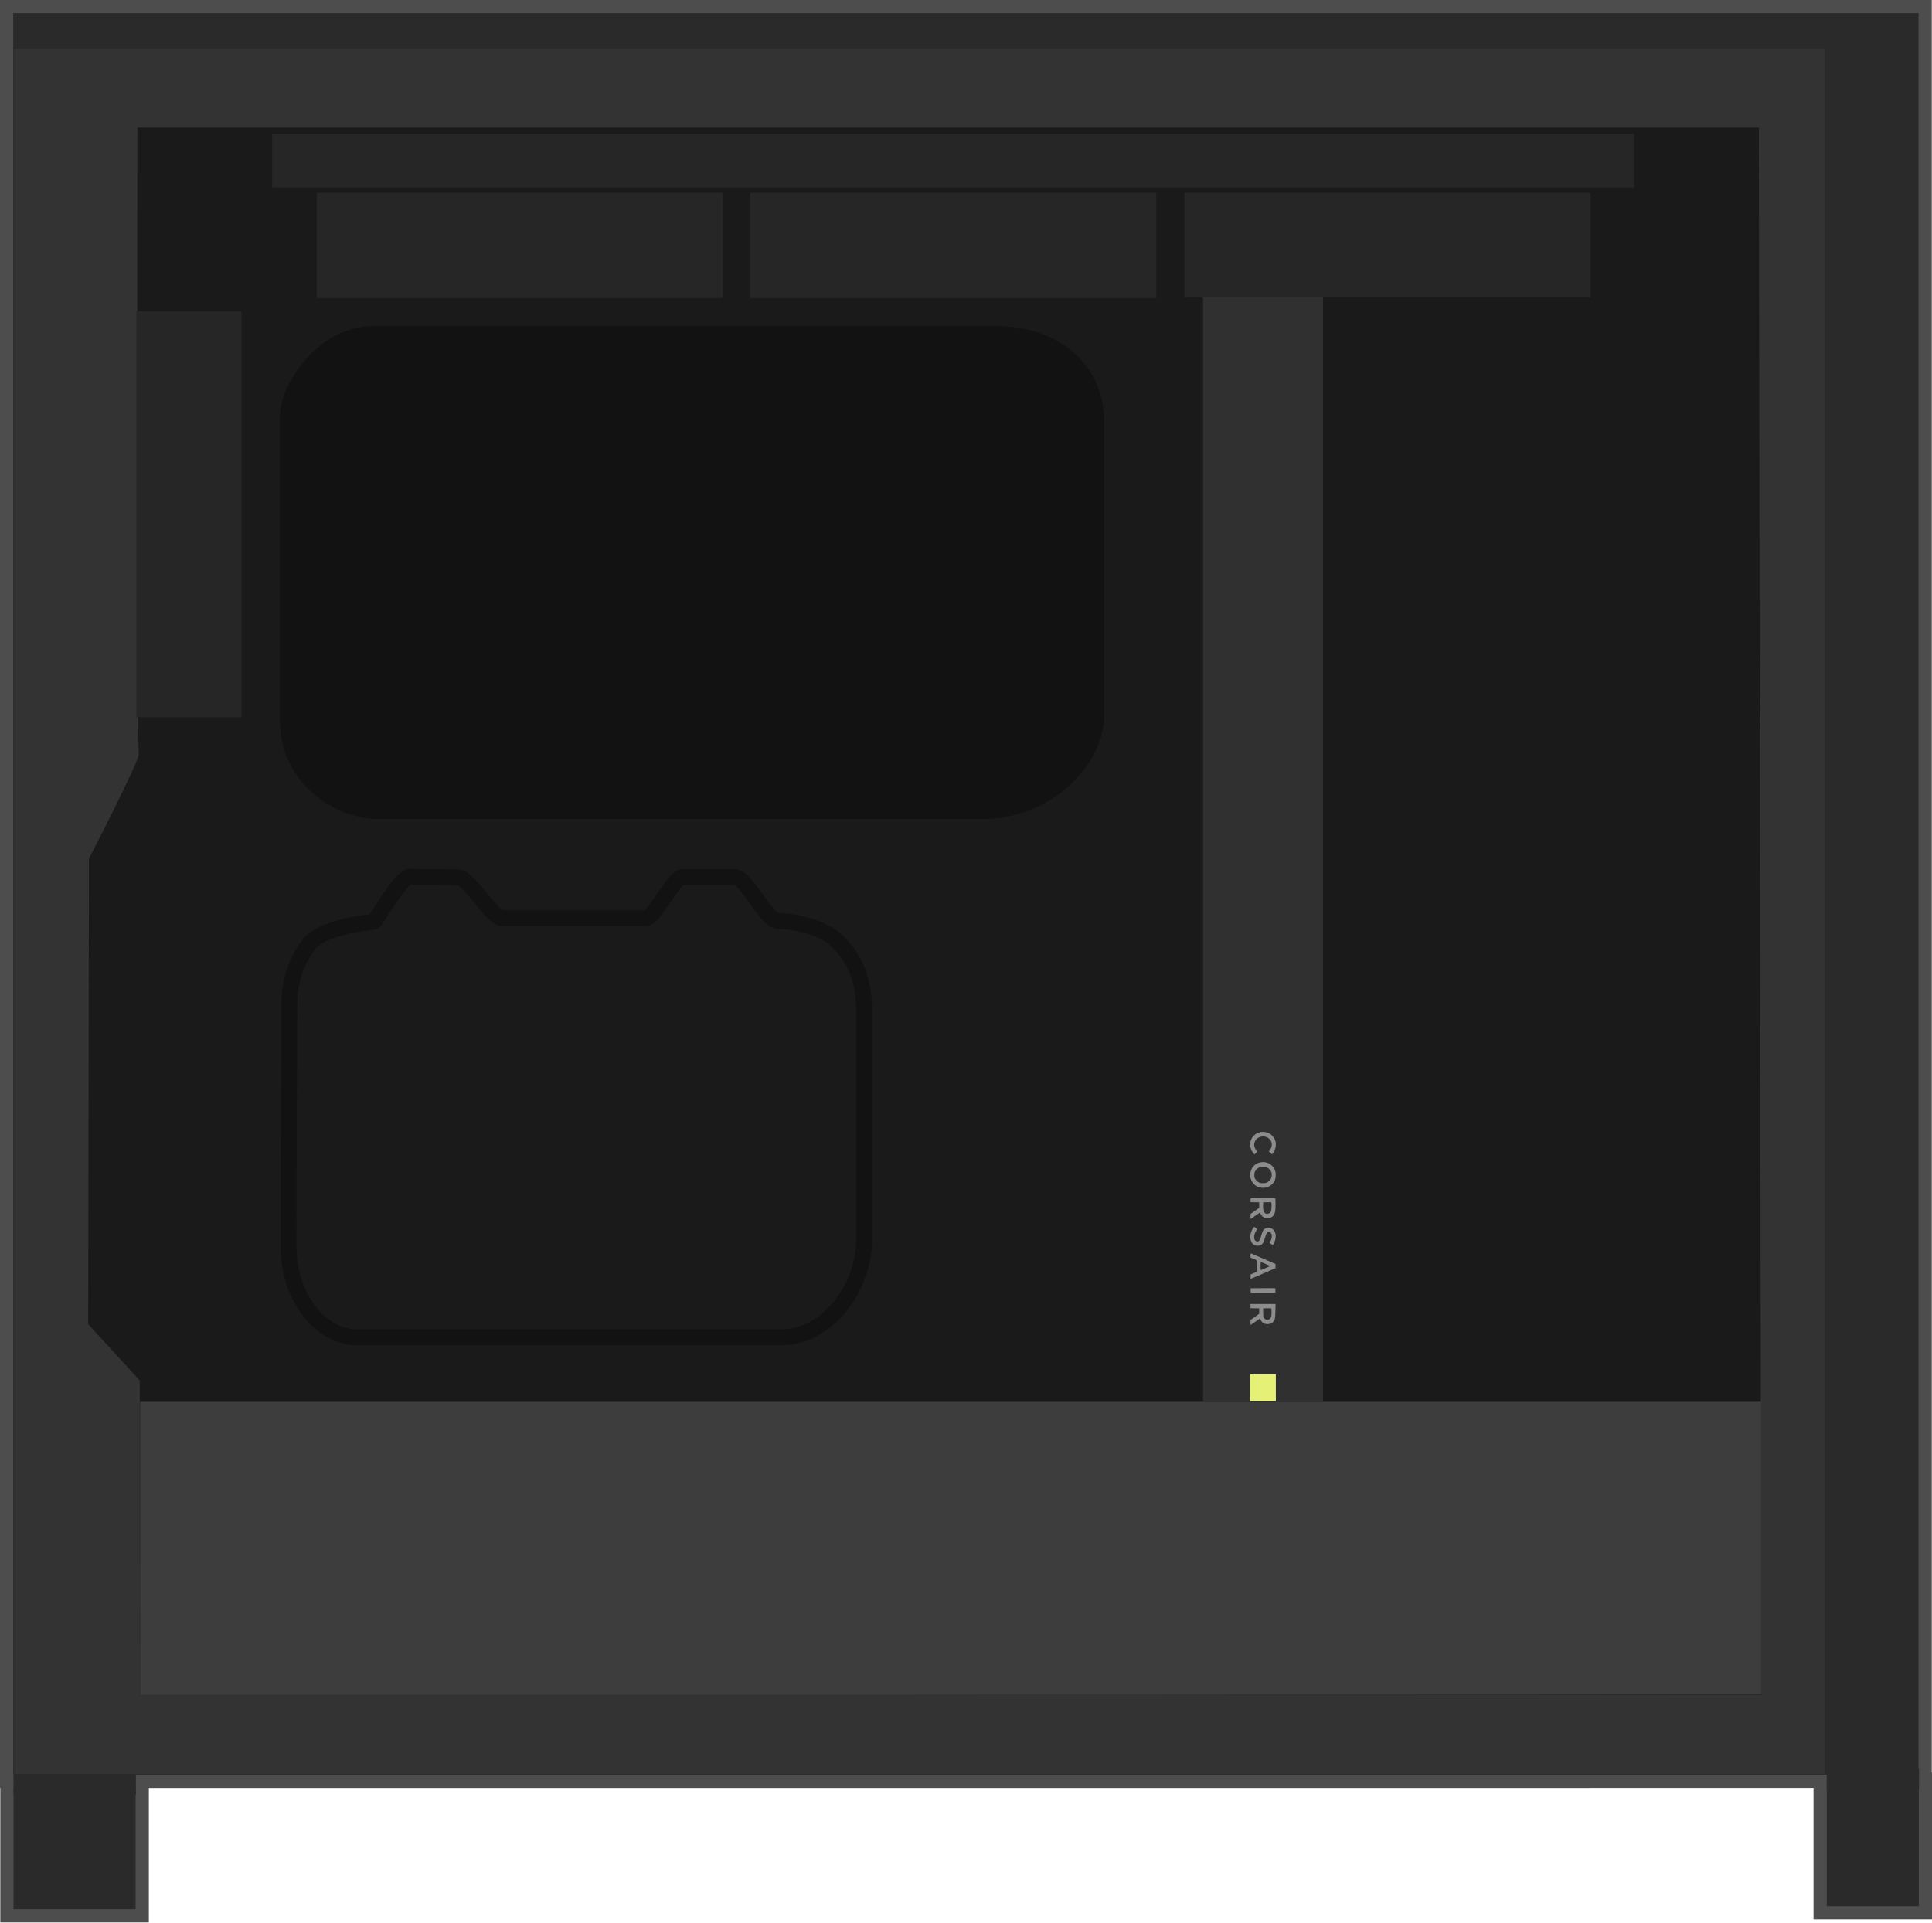
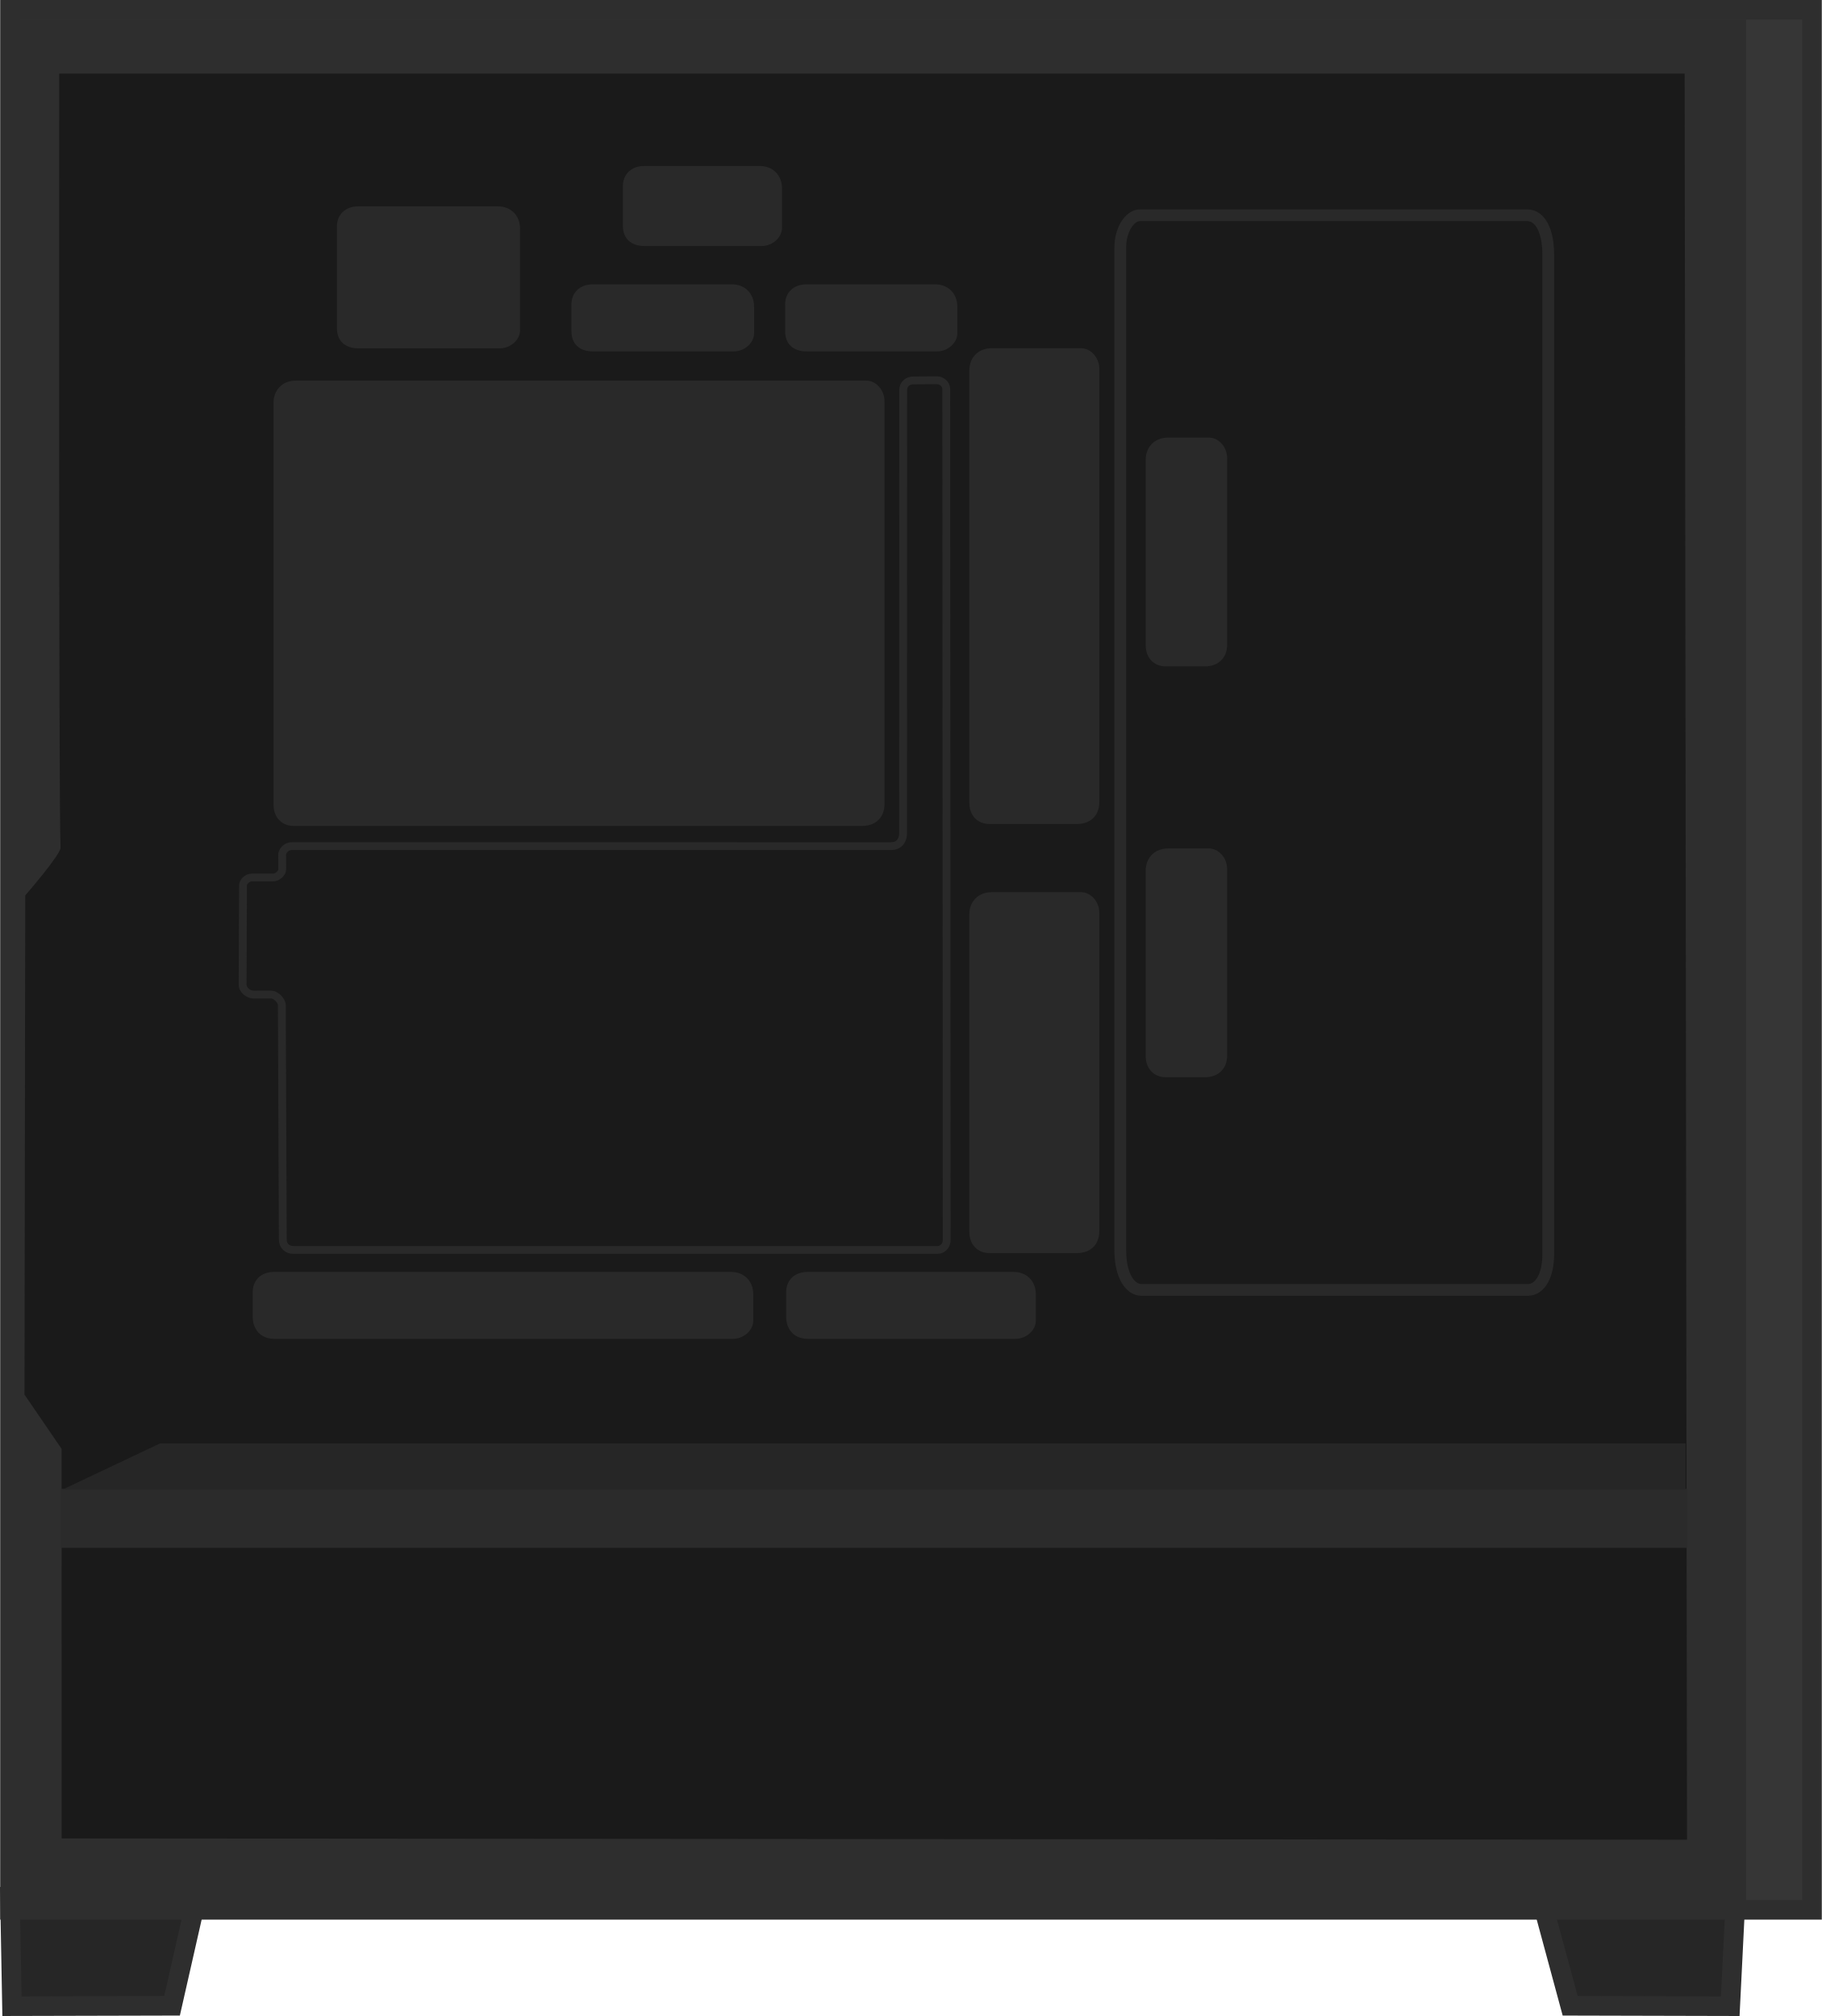
- <svg xmlns="http://www.w3.org/2000/svg" version="1.1" width="365.109" height="363.395" viewBox="0,0,365.109,363.395">
-   <g transform="translate(-56.52275,1.25)">
+ <svg xmlns="http://www.w3.org/2000/svg" version="1.1" width="232.616" height="257.46" viewBox="0,0,232.616,257.46">
+   <g transform="translate(-123.6807,-51.27174)">
    <g data-paper-data="{&quot;isPaintingLayer&quot;:true}" fill-rule="nonzero" stroke-linecap="butt" stroke-linejoin="miter" stroke-miterlimit="10" stroke-dasharray="" stroke-dashoffset="0" style="mix-blend-mode: normal">
-       <path d="M57.829,360.895v-25.286h25.572v25.286z" fill="#2a2a2a" stroke="#4d4d4d" stroke-width="2.5" />
-       <path d="M400.491,360.321v-25.286h19.89v25.286z" fill="#2a2a2a" stroke="#4d4d4d" stroke-width="2.5" />
-       <path d="M60.383,335.459v-328.16h295.3v328.16z" fill="#2e2e2e" stroke="#4d4d4d" stroke-width="2.5" />
-       <path d="M57.773,335.459v-335.459h362.566v335.459z" fill="#2a2a2a" stroke="#4d4d4d" stroke-width="2.5" />
-       <path d="M59.063,337.998v-5.077h23.14v5.077z" fill="#2a2a2a" stroke="none" stroke-width="0" />
-       <path d="M360.133,299.372v-76.759h19.89v76.759z" fill="#262626" stroke="none" stroke-width="0" />
-       <path d="M359.994,217.308v-76.759h19.89v76.759z" fill="#262626" stroke="none" stroke-width="0" />
-       <path d="M391.526,49.73v258.396h-11.148v-258.396z" fill="#262626" stroke="#1a1a1a" stroke-width="1" />
-       <path d="M359.994,135.423v-76.759h19.89v76.759z" fill="#262626" stroke="none" stroke-width="0" />
-       <path d="M59.16,334.073v-326.072h342.192v326.072z" fill="#333333" stroke="none" stroke-width="0" />
-       <path d="M82.935,259.697l-9.747,-10.637l0.142,-87.995c0,0 9.473,-18.381 9.412,-19.715c-0.38,-8.44 -0.255,-118.452 -0.255,-118.452h306.427l0.448,296.277l-306.416,-0.252z" fill="#1a1a1a" stroke="none" stroke-width="0" />
-       <path d="M83.001,319.089v-55.355h306.362v55.355z" fill="#3d3d3d" stroke="none" stroke-width="0" />
-       <path d="M109.437,135.138c0,-19.401 0,-48.552 0,-57.962c0,-5.452 6.945,-16.799 17.749,-16.799c14.542,0 82.55,0 117.361,0c12.445,0 20.647,7.625 20.647,18.117c0,18.216 0,45.073 0,55.657c0,8.559 -9.321,19.427 -23.182,19.427c-34.234,0 -96.16,0 -113.739,0c-9.16,0 -18.836,-7.425 -18.836,-18.439z" fill="#121212" stroke="none" stroke-width="0" />
-       <path d="M283.871,263.673v-239.965h22.678v239.965z" fill="#303030" stroke="none" stroke-width="0" />
-       <g fill="#8c8c8c" stroke="none" stroke-width="1">
-         <path d="M297.04,216.797l-0.133,0.161l-0.3,-0.265l-0.305,-0.265l0.202,-0.265c0.518,-0.68 0.478,-1.584 -0.098,-2.131c-0.668,-0.645 -1.867,-0.599 -2.466,0.086c-0.236,0.265 -0.403,0.691 -0.403,1.02c0,0.305 0.167,0.76 0.38,1.043l0.207,0.271l-0.265,0.265l-0.271,0.265l-0.173,-0.202c-0.565,-0.662 -0.755,-1.498 -0.542,-2.327c0.115,-0.438 0.317,-0.772 0.668,-1.1c0.916,-0.858 2.408,-0.858 3.324,-0.006c0.305,0.282 0.611,0.801 0.697,1.164c0.184,0.783 -0.023,1.682 -0.524,2.287z" data-paper-data="{&quot;index&quot;:null}" />
-         <path d="M297.49,221.734c-0.357,0.985 -1.325,1.607 -2.414,1.544c-0.639,-0.04 -1.054,-0.207 -1.469,-0.593c-0.703,-0.651 -0.968,-1.555 -0.732,-2.477c0.253,-0.956 0.945,-1.59 1.947,-1.757c1.204,-0.213 2.385,0.542 2.719,1.728c0.109,0.392 0.081,1.181 -0.052,1.555zM296.792,220.346c-0.115,-0.363 -0.478,-0.755 -0.847,-0.922c-0.455,-0.196 -1.06,-0.19 -1.498,0.023c-0.351,0.173 -0.553,0.374 -0.755,0.755c-0.098,0.184 -0.127,0.334 -0.127,0.668c0,0.38 0.023,0.478 0.179,0.749c0.202,0.351 0.582,0.651 0.962,0.755c0.323,0.086 0.997,0.04 1.25,-0.086c0.282,-0.144 0.622,-0.478 0.76,-0.755c0.156,-0.294 0.184,-0.841 0.075,-1.187z" data-paper-data="{&quot;index&quot;:null}" />
-         <path d="M297.196,233.878l-0.156,0.236l-0.265,-0.184c-0.144,-0.104 -0.288,-0.202 -0.317,-0.219c-0.029,-0.017 0.029,-0.156 0.121,-0.3c0.225,-0.363 0.317,-0.72 0.288,-1.118c-0.023,-0.277 -0.058,-0.351 -0.213,-0.49c-0.219,-0.196 -0.449,-0.207 -0.662,-0.04c-0.104,0.081 -0.19,0.259 -0.3,0.616c-0.323,1.072 -0.374,1.21 -0.582,1.452c-0.259,0.305 -0.49,0.403 -0.922,0.403c-0.778,-0.006 -1.285,-0.536 -1.371,-1.44c-0.063,-0.639 0.179,-1.463 0.599,-2.011c0.121,-0.156 0.15,-0.15 0.542,0.184l0.167,0.138l-0.213,0.317c-0.253,0.386 -0.374,0.766 -0.374,1.181c0,0.513 0.236,0.824 0.622,0.824c0.265,0 0.449,-0.219 0.593,-0.714c0.38,-1.325 0.513,-1.573 0.933,-1.769c0.294,-0.132 0.772,-0.144 1.066,-0.017c0.392,0.161 0.691,0.542 0.818,1.043c0.127,0.518 -0.046,1.417 -0.374,1.907z" data-paper-data="{&quot;index&quot;:null}" />
-         <path d="M297.57,226.297c0,1.198 -0.052,1.619 -0.248,1.999c-0.542,1.031 -2.189,0.945 -2.581,-0.132c-0.04,-0.115 -0.092,-0.207 -0.115,-0.207c-0.017,0 -0.415,0.271 -0.881,0.605c-0.467,0.334 -0.858,0.605 -0.87,0.605c-0.017,0 -0.029,-0.213 -0.029,-0.472l0.006,-0.478l0.818,-0.576l0.818,-0.576v-0.518v-0.518l-0.824,-0.017l-0.824,-0.017l0.017,-0.386l0.017,-0.386l2.276,-0.017c1.25,-0.006 2.31,0 2.345,0.017c0.058,0.017 0.075,0.288 0.075,1.077zM296.752,226.026c-0.046,-0.017 -0.403,-0.023 -0.801,-0.017l-0.714,0.017l-0.017,0.651c-0.017,0.772 0.046,1.06 0.305,1.319c0.161,0.161 0.23,0.19 0.461,0.19c0.334,0 0.57,-0.132 0.703,-0.403c0.138,-0.277 0.19,-1.711 0.063,-1.757z" data-paper-data="{&quot;index&quot;:null}" />
-         <path d="M297.57,237.686v0.392l-0.006,0.392l-2.252,0.979c-1.239,0.542 -2.299,0.997 -2.362,1.02c-0.104,0.04 -0.109,0.017 -0.092,-0.392l0.017,-0.438l0.565,-0.23l0.559,-0.236v-1.106v-1.112l-0.576,-0.242l-0.576,-0.248v-0.398c0,-0.225 0.023,-0.392 0.058,-0.392c0.035,0 0.985,0.403 2.12,0.899c1.129,0.495 2.166,0.951 2.304,1.008zM296.579,238.066c0.017,-0.017 -1.746,-0.778 -1.797,-0.778c-0.017,0 -0.035,0.351 -0.035,0.783c0,0.605 0.017,0.778 0.075,0.755c0.035,-0.017 0.444,-0.19 0.904,-0.386c0.461,-0.196 0.841,-0.363 0.853,-0.374z" data-paper-data="{&quot;index&quot;:null}" />
-         <path d="M297.559,242.687l-0.017,0.392h-2.333h-2.333v-0.403v-0.403l2.276,-0.017c1.25,-0.006 2.31,0 2.35,0.017c0.052,0.017 0.069,0.138 0.058,0.415z" data-paper-data="{&quot;index&quot;:null}" />
-         <path d="M297.582,245.239l-0.029,1.285c-0.012,0.703 -0.058,1.371 -0.092,1.481c-0.213,0.686 -0.691,1.037 -1.406,1.037c-0.213,0 -0.472,-0.035 -0.582,-0.081c-0.294,-0.121 -0.588,-0.415 -0.709,-0.697c-0.058,-0.144 -0.121,-0.259 -0.144,-0.259c-0.023,0 -0.398,0.253 -0.835,0.565c-0.438,0.311 -0.83,0.582 -0.864,0.611c-0.058,0.029 -0.075,-0.069 -0.075,-0.438v-0.478l0.824,-0.582l0.818,-0.576v-0.513v-0.518l-0.818,-0.017l-0.824,-0.017v-0.398v-0.403h2.368zM296.746,246.068c-0.04,-0.012 -0.398,-0.017 -0.795,-0.012l-0.714,0.017v0.778c0,0.639 0.017,0.812 0.104,0.968c0.346,0.628 1.239,0.507 1.417,-0.19c0.092,-0.369 0.086,-1.521 -0.012,-1.561z" data-paper-data="{&quot;index&quot;:null}" />
-       </g>
-       <path d="M111.05,234.33c0,-18.104 0.146,-37.574 0.146,-46.354c0,-2.787 1.115,-7.487 3.779,-10.809c2.198,-2.742 8.93,-3.855 12.18,-4.17c0.356,-0.018 5.042,-8.52 6.813,-8.501c2.404,0.026 6.752,0.06 9.056,0.087c2.236,0.026 6.445,7.716 8.303,7.716c15.503,0 11.907,0 27.316,0c1.522,0 5.188,-7.748 6.871,-7.748c2.706,0 7.04,0 9.941,0c2.091,0 5.95,8.289 8.019,8.289c3.44,0 8.497,1.345 10.805,3.391c3.382,2.997 5.531,7.302 5.531,13.121c0,16.998 0,34.181 0,44.057c0,7.987 -6.352,18.128 -15.799,18.128c-23.33,0 -68.147,0 -80.126,0c-6.242,0 -12.836,-6.929 -12.836,-17.206z" fill="none" stroke="#121212" stroke-width="3" />
-       <path d="M292.79,263.614v-5.077h4.841v5.077z" fill="#e5f076" stroke="none" stroke-width="0" />
-       <path d="M102.182,57.591v76.759h-19.89v-76.759z" fill="#262626" stroke="none" stroke-width="0" />
-       <path d="M357.105,54.954h-76.759v-19.89h76.759z" fill="#262626" stroke="none" stroke-width="0" />
-       <path d="M107.463,23.561h258.396v11.148h-258.396z" fill="#262626" stroke="#1a1a1a" stroke-width="1" />
-       <path d="M275.04,55.094h-76.759v-19.89h76.759z" fill="#262626" stroke="none" stroke-width="0" />
-       <path d="M193.156,55.094h-76.759v-19.89h76.759z" fill="#262626" stroke="none" stroke-width="0" />
-       <path d="M401.723,336.997v-3.924h17.459v3.924z" fill="#2a2a2a" stroke="none" stroke-width="0" />
+       <path d="M125.21,307.478l-0.257,-13.983l23.886,-0.127l-3.191,14.059z" data-paper-data="{&quot;index&quot;:null}" fill="#262626" stroke="#2e2e2e" stroke-width="2.5" />
+       <path d="M324.167,307.428l-3.803,-14.059l24.935,0.127l-0.694,13.983z" fill="#262626" stroke="#2e2e2e" stroke-width="2.5" />
+       <path d="M124.955,295.175v-242.653h230.091v242.653z" fill="#363636" stroke="#2e2e2e" stroke-width="2.5" />
+       <path d="M126.074,294.018v-240.265h220.556v240.265z" fill="#2e2e2e" stroke="#2b2b2b" stroke-width="0" />
+       <path d="M131.543,236.299l-4.734,-6.924l0.095,-63.752c0,0 4.549,-5.235 4.509,-6.103c-0.255,-5.494 -0.171,-98.851 -0.171,-98.851h207.542l0.301,225.55l-207.534,-0.164z" fill="#1a1a1a" stroke="none" stroke-width="0" />
+       <path d="M131.431,248.949v-7.535h207.694v7.535z" fill="#2b2b2b" stroke="none" stroke-width="0" />
+       <path d="M226.667,87.587c10.181,0 10.692,0 16.424,0c1.535,0 2.829,1.041 2.829,2.88c0,13.065 0,-3.046 0,3.354c0,1.232 -1.193,2.331 -2.63,2.331c-5.569,0 -6.261,0 -16.567,0c-1.769,0 -2.794,-0.948 -2.794,-2.6c0,-12.447 0,3.515 0,-3.399c0,-1.444 1.003,-2.566 2.737,-2.566z" fill="#292929" stroke="none" stroke-width="0" />
+       <path d="M199.381,87.587c10.181,0 12.025,0 17.757,0c1.535,0 2.829,1.041 2.829,2.88c0,13.065 0,-3.046 0,3.354c0,1.232 -1.193,2.331 -2.63,2.331c-5.569,0 -7.594,0 -17.9,0c-1.769,0 -2.794,-0.948 -2.794,-2.6c0,-12.447 0,3.515 0,-3.399c0,-1.444 1.003,-2.566 2.737,-2.566z" fill="#292929" stroke="none" stroke-width="0" />
+       <path d="M205.953,72.47c10.181,0 9.016,0 14.748,0c1.535,0 2.829,1.041 2.829,2.88c0,13.065 0,-1.389 0,5.011c0,1.232 -1.193,2.331 -2.63,2.331c-5.569,0 -4.585,0 -14.891,0c-1.769,0 -2.794,-0.948 -2.794,-2.6c0,-12.447 0,1.858 0,-5.056c0,-1.444 1.003,-2.566 2.737,-2.566z" fill="#292929" stroke="none" stroke-width="0" />
+       <path d="M247.446,153.765c0,-10.181 0,-49.463 0,-55.195c0,-1.535 1.041,-2.829 2.88,-2.829c13.065,0 4.989,0 11.389,0c1.232,0 2.331,1.193 2.331,2.63c0,5.569 0,45.032 0,55.338c0,1.769 -1.186,2.794 -2.838,2.794c-12.447,0 -4.281,0 -11.195,0c-1.444,0 -2.566,-1.003 -2.566,-2.737z" fill="#292929" stroke="none" stroke-width="0" />
+       <path d="M247.446,208.563c0,-10.181 0,-34.793 0,-40.525c0,-1.535 1.041,-2.829 2.88,-2.829c13.065,0 4.989,0 11.389,0c1.232,0 2.331,1.193 2.331,2.63c0,5.569 0,30.361 0,40.667c0,1.769 -1.186,2.794 -2.838,2.794c-12.447,0 -4.281,0 -11.195,0c-1.444,0 -2.566,-1.003 -2.566,-2.737z" fill="#292929" stroke="none" stroke-width="0" />
+       <path d="M169.438,77.625c10.181,0 12.084,0 17.817,0c1.535,0 2.829,1.041 2.829,2.88c0,13.065 0,6.527 0,12.927c0,1.232 -1.193,2.331 -2.63,2.331c-5.569,0 -7.653,0 -17.959,0c-1.769,0 -2.794,-0.948 -2.794,-2.6c0,-12.447 0,-6.058 0,-12.972c0,-1.444 1.003,-2.566 2.737,-2.566z" fill="#292929" stroke="none" stroke-width="0" />
+       <path d="M269.968,133.636c0,-10.181 0,-17.92 0,-23.652c0,-1.535 1.041,-2.829 2.88,-2.829c13.065,0 -1.21,0 5.19,0c1.232,0 2.331,1.193 2.331,2.63c0,5.569 0,13.488 0,23.794c0,1.769 -1.186,2.794 -2.838,2.794c-12.447,0 1.917,0 -4.997,0c-1.444,0 -2.566,-1.003 -2.566,-2.737z" fill="#292929" stroke="none" stroke-width="0" />
+       <path d="M269.968,186.106c0,-10.181 0,-17.92 0,-23.652c0,-1.535 1.041,-2.829 2.88,-2.829c13.065,0 -1.21,0 5.19,0c1.232,0 2.331,1.193 2.331,2.63c0,5.569 0,13.488 0,23.794c0,1.769 -1.186,2.794 -2.838,2.794c-12.447,0 1.917,0 -4.997,0c-1.444,0 -2.566,-1.003 -2.566,-2.737z" fill="#292929" stroke="none" stroke-width="0" />
+       <path d="M226.799,213.706c10.181,0 20.579,0 26.312,0c1.535,0 2.829,1.041 2.829,2.88c0,13.065 0,-3.06 0,3.34c0,1.232 -1.193,2.331 -2.63,2.331c-5.569,0 -16.148,0 -26.454,0c-1.769,0 -2.794,-1.186 -2.794,-2.838c0,-12.447 0,3.767 0,-3.147c0,-1.444 1.003,-2.566 2.737,-2.566z" fill="#292929" stroke="none" stroke-width="0" />
+       <path d="M158.687,213.706c10.181,0 52.612,0 58.344,0c1.535,0 2.829,1.041 2.829,2.88c0,13.065 0,-3.06 0,3.34c0,1.232 -1.193,2.331 -2.63,2.331c-5.569,0 -48.18,0 -58.486,0c-1.769,0 -2.794,-1.186 -2.794,-2.838c0,-12.447 0,3.767 0,-3.147c0,-1.444 1.003,-2.566 2.737,-2.566z" fill="#292929" stroke="none" stroke-width="0" />
+       <path d="M318.737,216.005c-9.782,0 -43.789,0 -49.296,0c-1.475,0 -2.718,-1.832 -2.718,-5.067c0,-22.985 0,-116.816 0,-128.075c0,-2.167 1.146,-4.101 2.527,-4.101c5.351,0 39.531,0 49.433,0c1.7,0 2.684,2.086 2.684,4.993c0,21.898 0,115.572 0,127.735c0,2.541 -0.963,4.515 -2.63,4.515z" fill="none" stroke="#292929" stroke-width="1.5" />
+       <path d="M158.608,154.012c0,-10.181 0,-45.576 0,-51.308c0,-1.535 1.041,-2.829 2.88,-2.829c13.065,0 66.399,0 72.799,0c1.232,0 2.331,1.193 2.331,2.63c0,5.569 0,41.144 0,51.45c0,1.769 -1.186,2.794 -2.838,2.794c-12.447,0 -65.692,0 -72.606,0c-1.444,0 -2.566,-1.003 -2.566,-2.737z" fill="#292929" stroke="none" stroke-width="0" />
+       <path d="M243.412,210.901c-0.897,0 -71.761,0 -82.239,0c-0.836,0 -1.38,-0.538 -1.383,-1.326c-0.022,-5.43 -0.11,-26.965 -0.122,-29.917c-0.003,-0.65 -0.82,-1.372 -1.344,-1.372c-0.836,0.001 -1.782,0.001 -2.286,0.002c-0.569,0 -1.379,-0.538 -1.376,-1.276c0.011,-3.093 0.041,-11.178 0.047,-12.662c0.002,-0.446 0.515,-1.011 1.118,-1.011c0.928,0 2.153,0 2.707,0c0.511,0 1.19,-0.507 1.185,-1.064c-0.006,-0.671 -0.013,-1.44 -0.017,-1.835c-0.003,-0.381 0.421,-1.112 1.268,-1.112c9.716,0.001 70.603,0.004 76.481,0.005c0.899,0 1.538,-0.593 1.538,-1.659c0.003,-9.184 0.017,-53.48 0.013,-56.581c-0.001,-0.741 0.561,-1.234 1.292,-1.239c1.041,-0.008 2.422,-0.018 3.004,-0.022c0.524,-0.004 1.203,0.396 1.203,1.157c0.007,11.042 0.059,97.051 0.061,108.626c0,0.839 -0.646,1.287 -1.15,1.287z" fill="none" stroke="#292929" stroke-width="1" />
+       <path d="M131.631,241.521l12.477,-5.91h194.79v5.91z" fill="#262626" stroke="none" stroke-width="0" />
    </g>
  </g>
</svg>
